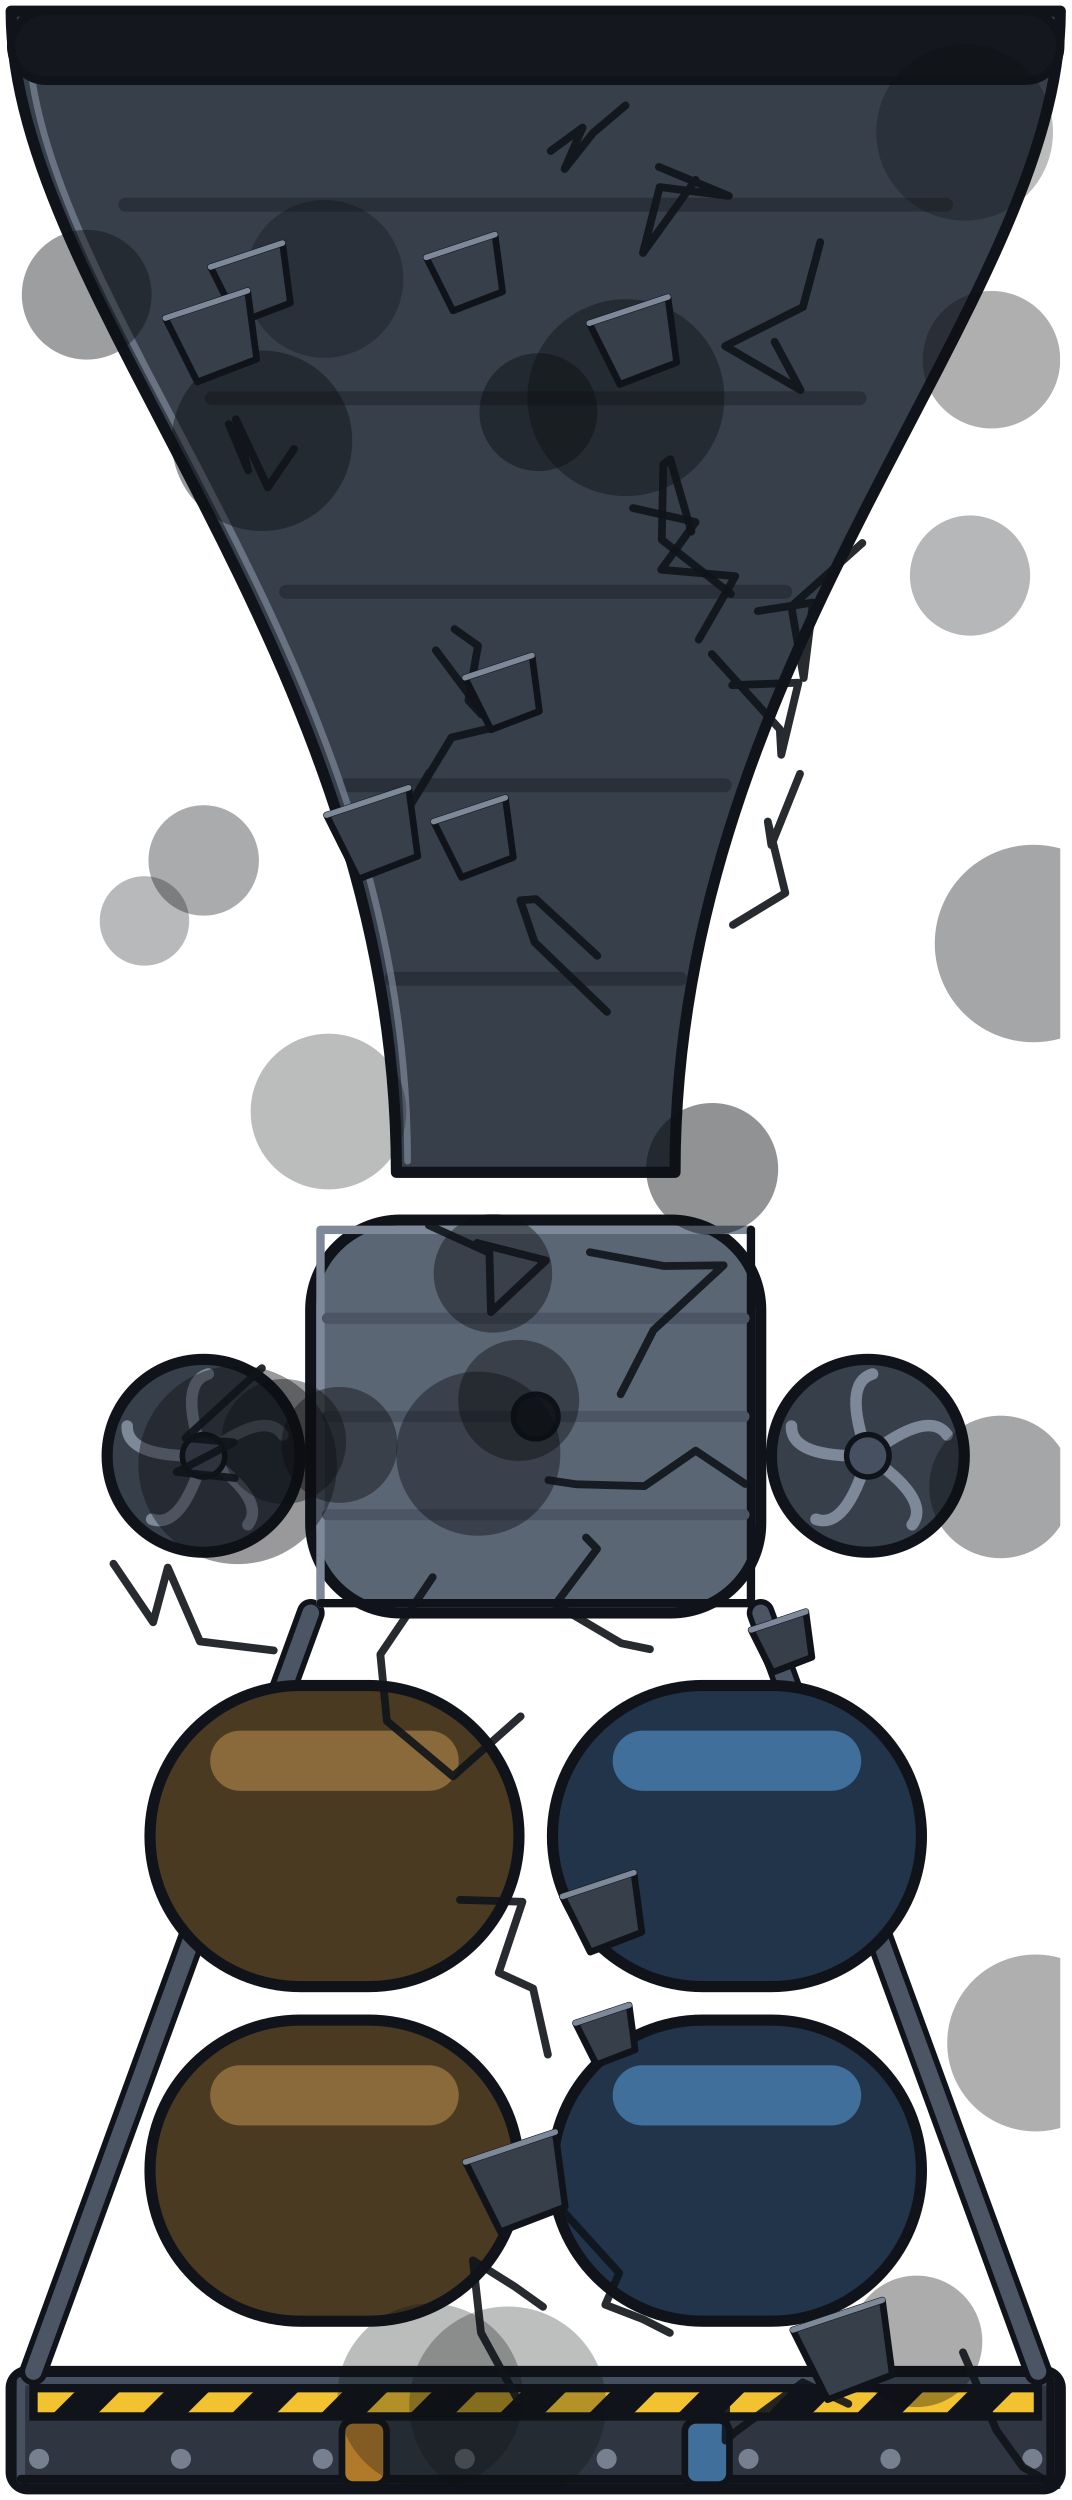
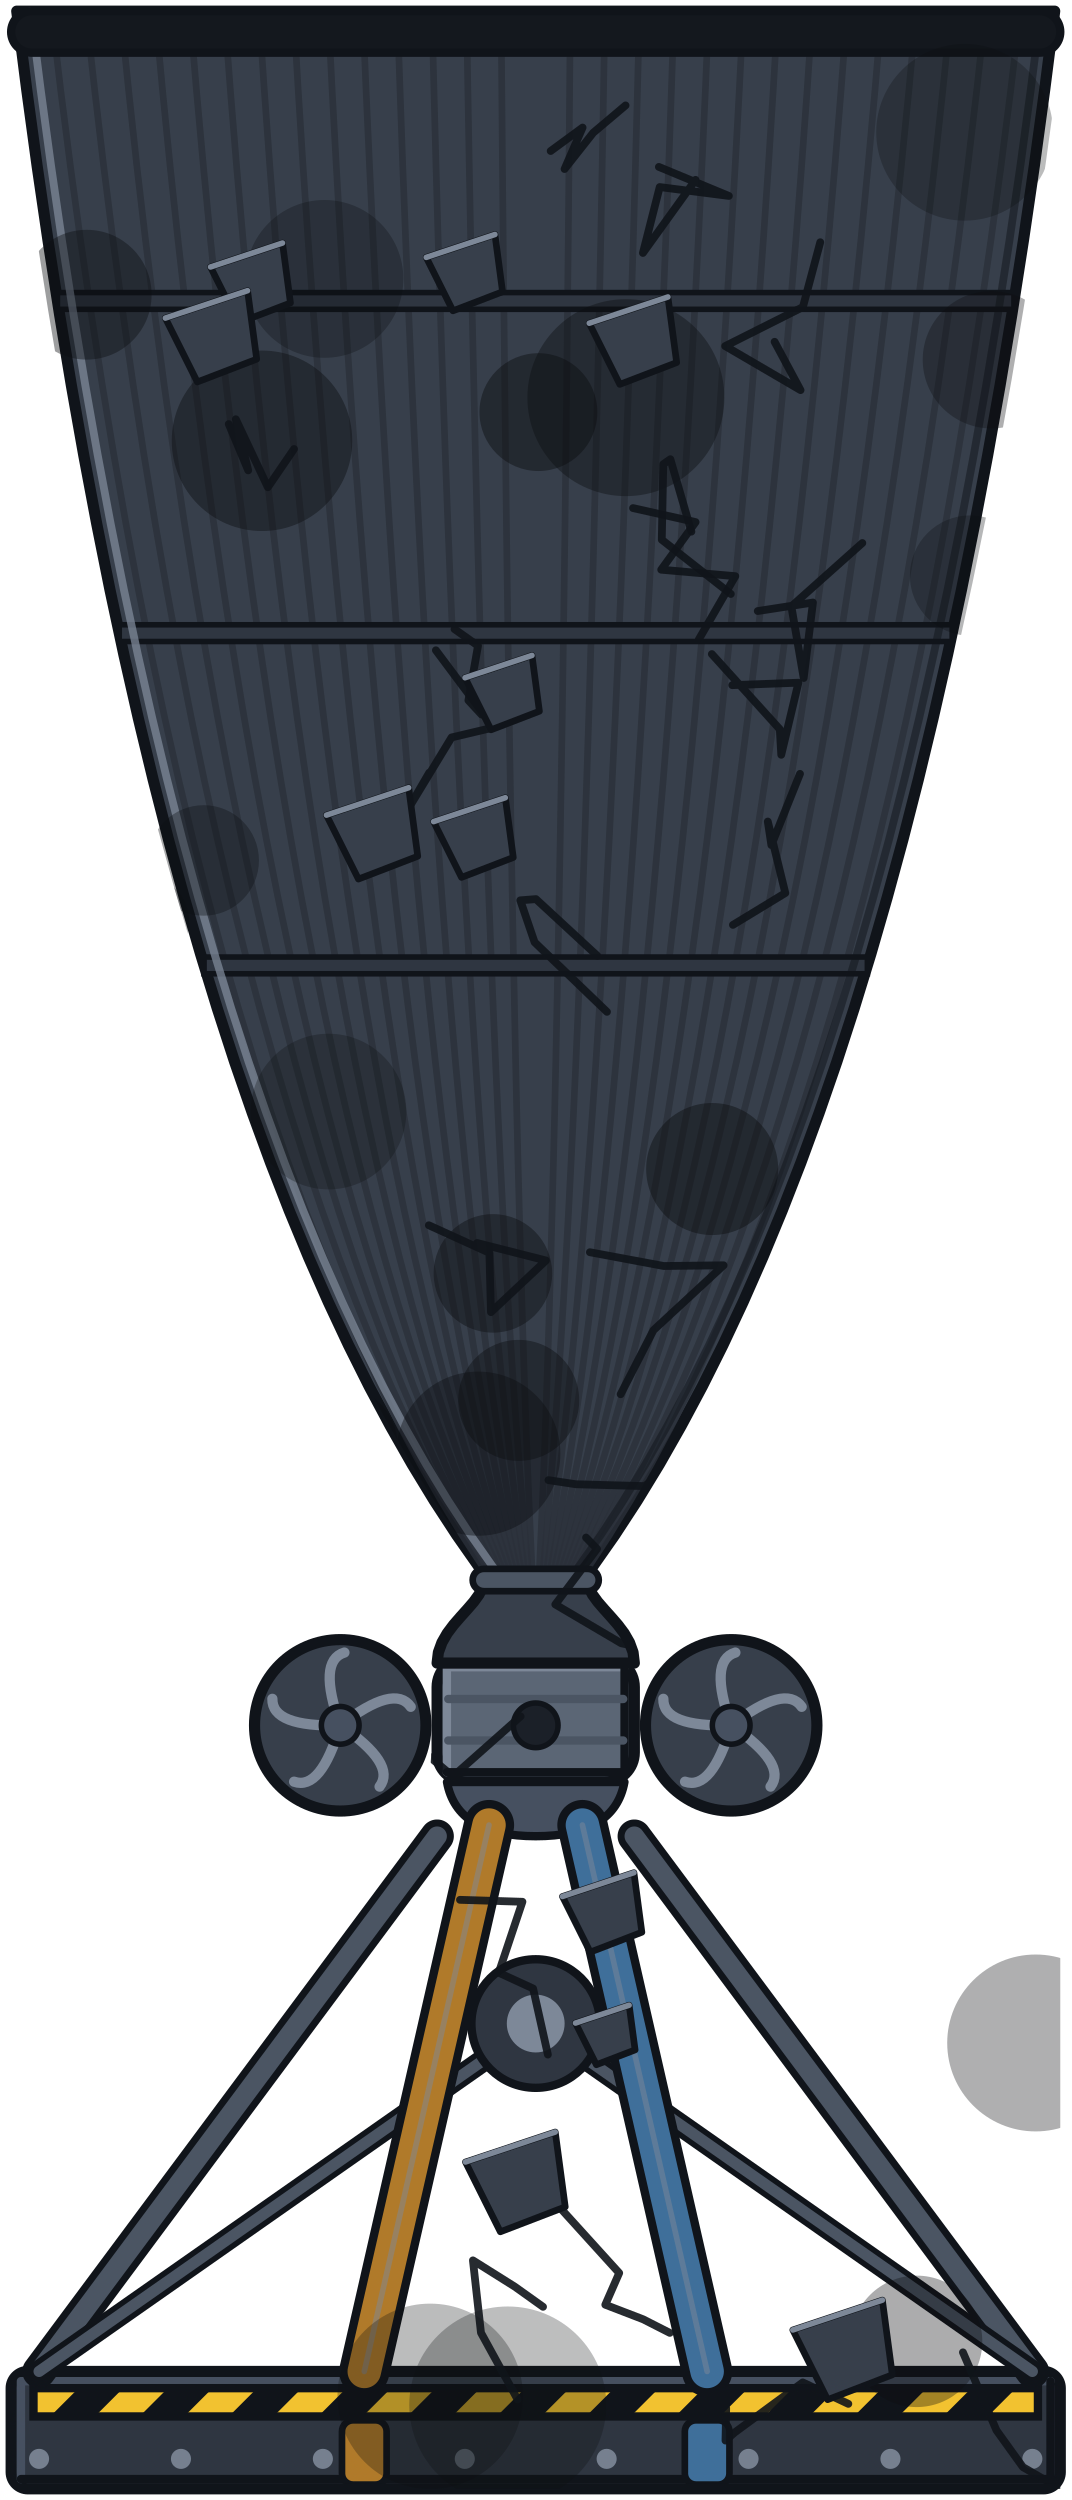
<svg xmlns="http://www.w3.org/2000/svg" width="192" height="448" viewBox="0 0 192 448">
  <defs>
    <radialGradient id="engine_bell_l_throat">
      <stop offset="0" stop-color="#ffffff" stop-opacity="0.95" />
      <stop offset="0.35" stop-color="#9fd8ff" stop-opacity="0.9" />
      <stop offset="1" stop-color="#9fd8ff" stop-opacity="0" />
    </radialGradient>
  </defs>
  <g id="base">
    <rect x="2" y="424.96" width="188" height="21.04" rx="3" fill="#2f3641" stroke="#10141a" stroke-width="2" />
    <path d="M3.75,444.25 L3.75,426.71 L188.25,426.71" fill="none" stroke="#465060" stroke-width="1.5" stroke-linejoin="round" stroke-linecap="round" />
    <path d="M188.25,426.71 L188.25,444.25 L3.75,444.25" fill="none" stroke="#10141a" stroke-width="1.5" stroke-linejoin="round" stroke-linecap="round" />
    <clipPath id="hz_bell_l_6_427">
      <rect x="6" y="427.96" width="180" height="5.07" />
    </clipPath>
    <rect x="6" y="427.96" width="180" height="5.07" fill="#f2c230" />
    <g clip-path="url(#hz_bell_l_6_427)">
      <polygon points="-7,433.03 1,433.03 6.07,427.96 -1.93,427.96" fill="#10141a" />
      <polygon points="9,433.03 17,433.03 22.07,427.96 14.07,427.96" fill="#10141a" />
      <polygon points="25,433.03 33,433.03 38.07,427.96 30.07,427.96" fill="#10141a" />
      <polygon points="41,433.03 49,433.03 54.07,427.96 46.07,427.96" fill="#10141a" />
      <polygon points="57,433.03 65,433.03 70.07,427.96 62.07,427.96" fill="#10141a" />
      <polygon points="73,433.03 81,433.03 86.07,427.96 78.07,427.96" fill="#10141a" />
      <polygon points="89,433.03 97,433.03 102.07,427.96 94.07,427.96" fill="#10141a" />
      <polygon points="105,433.03 113,433.03 118.07,427.96 110.07,427.96" fill="#10141a" />
      <polygon points="121,433.03 129,433.03 134.07,427.96 126.07,427.96" fill="#10141a" />
      <polygon points="137,433.03 145,433.03 150.07,427.96 142.07,427.96" fill="#10141a" />
      <polygon points="153,433.03 161,433.03 166.07,427.96 158.07,427.96" fill="#10141a" />
      <polygon points="169,433.03 177,433.03 182.07,427.96 174.07,427.96" fill="#10141a" />
      <polygon points="185,433.03 193,433.03 198.07,427.96 190.07,427.96" fill="#10141a" />
    </g>
    <rect x="6" y="427.96" width="180" height="5.07" fill="none" stroke="#10141a" stroke-width="1.5" />
    <circle cx="7" cy="440.63" r="1.8" fill="#7d8898" opacity="0.9" />
    <circle cx="32.43" cy="440.63" r="1.8" fill="#7d8898" opacity="0.9" />
    <circle cx="57.86" cy="440.63" r="1.8" fill="#7d8898" opacity="0.9" />
    <circle cx="83.29" cy="440.63" r="1.8" fill="#7d8898" opacity="0.9" />
    <circle cx="108.71" cy="440.63" r="1.8" fill="#7d8898" opacity="0.9" />
    <circle cx="134.14" cy="440.63" r="1.8" fill="#7d8898" opacity="0.9" />
    <circle cx="159.57" cy="440.63" r="1.8" fill="#7d8898" opacity="0.9" />
    <circle cx="185" cy="440.63" r="1.8" fill="#7d8898" opacity="0.9" />
    <rect x="61.28" y="433.72" width="8" height="11.52" rx="2" fill="#b07a2a" stroke="#10141a" stroke-width="1.2" />
    <rect x="122.72" y="433.72" width="8" height="11.52" rx="2" fill="#3f6f9a" stroke="#10141a" stroke-width="1.2" />
-     <line x1="6" y1="424.96" x2="55.68" y2="289.04" stroke="#10141a" stroke-width="5" stroke-linecap="round" />
-     <line x1="6" y1="424.96" x2="55.68" y2="289.04" stroke="#4b5563" stroke-width="3" stroke-linecap="round" />
-     <line x1="186" y1="424.96" x2="136.32" y2="289.04" stroke="#10141a" stroke-width="5" stroke-linecap="round" />
-     <line x1="186" y1="424.96" x2="136.32" y2="289.04" stroke="#4b5563" stroke-width="3" stroke-linecap="round" />
-     <rect x="26.88" y="302.04" width="66.12" height="53.96" rx="26.98" fill="#4a3a22" stroke="#10141a" stroke-width="2" />
-     <rect x="37.67" y="310.13" width="44.54" height="10.79" rx="5.4" fill="#8a6a3a" />
-     <rect x="99" y="302.04" width="66.12" height="53.96" rx="26.98" fill="#22344a" stroke="#10141a" stroke-width="2" />
-     <rect x="109.79" y="310.13" width="44.54" height="10.79" rx="5.4" fill="#3f6f9a" />
-     <rect x="26.88" y="362" width="66.12" height="53.96" rx="26.98" fill="#4a3a22" stroke="#10141a" stroke-width="2" />
-     <rect x="37.67" y="370.09" width="44.54" height="10.79" rx="5.4" fill="#8a6a3a" />
-     <rect x="99" y="362" width="66.12" height="53.96" rx="26.98" fill="#22344a" stroke="#10141a" stroke-width="2" />
-     <rect x="109.79" y="370.09" width="44.54" height="10.79" rx="5.4" fill="#3f6f9a" />
-     <rect x="55.68" y="218.64" width="80.64" height="70.4" rx="16.13" fill="#5b6675" stroke="#10141a" stroke-width="2" />
-     <path d="M57.43,287.29 L57.43,220.39 L134.57,220.39" fill="none" stroke="#7d8898" stroke-width="1.5" stroke-linejoin="round" stroke-linecap="round" />
-     <path d="M134.57,220.39 L134.57,287.29 L57.43,287.29" fill="none" stroke="#10141a" stroke-width="1.5" stroke-linejoin="round" stroke-linecap="round" />
-     <line x1="58.68" y1="236.24" x2="133.32" y2="236.24" stroke="#4b5563" stroke-width="2" stroke-linecap="round" />
-     <line x1="58.68" y1="253.84" x2="133.32" y2="253.84" stroke="#4b5563" stroke-width="2" stroke-linecap="round" />
-     <line x1="58.68" y1="271.44" x2="133.32" y2="271.44" stroke="#4b5563" stroke-width="2" stroke-linecap="round" />
-     <circle cx="36.48" cy="260.88" r="17.28" fill="#373f4b" stroke="#10141a" stroke-width="2" />
-     <path d="M36.48,260.88 Q47.89,268.69 44.42,273.24" fill="none" stroke="#7d8898" stroke-width="2.07" stroke-linejoin="round" stroke-linecap="round" />
-     <path d="M36.48,260.88 Q32.58,274.14 27.18,272.25" fill="none" stroke="#7d8898" stroke-width="2.07" stroke-linejoin="round" stroke-linecap="round" />
-     <path d="M36.48,260.88 Q22.66,261.27 22.79,255.55" fill="none" stroke="#7d8898" stroke-width="2.07" stroke-linejoin="round" stroke-linecap="round" />
-     <path d="M36.48,260.88 Q31.84,247.86 37.32,246.22" fill="none" stroke="#7d8898" stroke-width="2.07" stroke-linejoin="round" stroke-linecap="round" />
-     <path d="M36.48,260.88 Q47.43,252.44 50.69,257.15" fill="none" stroke="#7d8898" stroke-width="2.07" stroke-linejoin="round" stroke-linecap="round" />
-     <circle cx="36.48" cy="260.88" r="3.8" fill="#465060" stroke="#10141a" stroke-width="1" />
-     <circle cx="155.52" cy="260.88" r="17.28" fill="#373f4b" stroke="#10141a" stroke-width="2" />
-     <path d="M155.52,260.88 Q166.93,268.69 163.46,273.24" fill="none" stroke="#7d8898" stroke-width="2.07" stroke-linejoin="round" stroke-linecap="round" />
-     <path d="M155.52,260.88 Q151.62,274.14 146.22,272.25" fill="none" stroke="#7d8898" stroke-width="2.07" stroke-linejoin="round" stroke-linecap="round" />
-     <path d="M155.52,260.88 Q141.7,261.27 141.83,255.55" fill="none" stroke="#7d8898" stroke-width="2.07" stroke-linejoin="round" stroke-linecap="round" />
-     <path d="M155.52,260.88 Q150.88,247.86 156.36,246.22" fill="none" stroke="#7d8898" stroke-width="2.07" stroke-linejoin="round" stroke-linecap="round" />
-     <path d="M155.52,260.88 Q166.47,252.44 169.73,257.15" fill="none" stroke="#7d8898" stroke-width="2.07" stroke-linejoin="round" stroke-linecap="round" />
-     <circle cx="155.52" cy="260.88" r="3.8" fill="#465060" stroke="#10141a" stroke-width="1" />
-     <path d="M71.04,210.08 C71.04,116.44 2,54.02 2,2 L190,2 C190,54.02 120.96,116.44 120.96,210.08 Z" fill="#373f4b" stroke="#10141a" stroke-width="2" stroke-linejoin="round" stroke-linecap="round" />
-     <line x1="70.11" y1="175.4" x2="121.89" y2="175.4" stroke="#2a3039" stroke-width="2.5" stroke-linecap="round" />
-     <line x1="62.14" y1="140.72" x2="129.86" y2="140.72" stroke="#2a3039" stroke-width="2.5" stroke-linecap="round" />
-     <line x1="51.27" y1="106.04" x2="140.73" y2="106.04" stroke="#2a3039" stroke-width="2.5" stroke-linecap="round" />
-     <line x1="37.95" y1="71.36" x2="154.05" y2="71.36" stroke="#2a3039" stroke-width="2.5" stroke-linecap="round" />
-     <line x1="22.47" y1="36.68" x2="169.53" y2="36.68" stroke="#2a3039" stroke-width="2.5" stroke-linecap="round" />
-     <path d="M73.04,208.08 C73.04,116.44 5,54.02 5,5" fill="none" stroke="#7d8898" stroke-width="1.2" stroke-linejoin="round" stroke-linecap="round" opacity="0.7" />
-     <rect x="2" y="2" width="188" height="12.48" rx="6.24" fill="#14181e" stroke="#10141a" stroke-width="1.5" />
-     <circle cx="96" cy="253.84" r="4" fill="#1b2028" stroke="#10141a" stroke-width="1" />
+     <rect x="78.33" y="297.02" width="35.34" height="22.32" rx="5.3" fill="#5b6675" stroke="#10141a" stroke-width="2" />
+     <path d="M80.08,317.59 L80.08,298.77 L111.92,298.77" fill="none" stroke="#7d8898" stroke-width="1.5" stroke-linejoin="round" stroke-linecap="round" />
+     <path d="M111.92,298.77 L111.92,317.59 L80.08,317.59" fill="none" stroke="#10141a" stroke-width="1.5" stroke-linejoin="round" stroke-linecap="round" />
+     <line x1="80.33" y1="304.46" x2="111.67" y2="304.46" stroke="#4b5563" stroke-width="1.5" stroke-linecap="round" />
+     <line x1="80.33" y1="311.9" x2="111.67" y2="311.9" stroke="#4b5563" stroke-width="1.5" stroke-linecap="round" />
+     <path d="M80.1,319.34 Q81.86,329.05 96,329.05 Q110.14,329.05 111.9,319.34 Z" fill="#465060" stroke="#10141a" stroke-width="1.5" stroke-linejoin="round" stroke-linecap="round" />
+     <path d="M113.67,298.02 L113.44,296.09 L112.8,294.33 L111.86,292.69 L110.72,291.17 L109.48,289.74 L108.25,288.37 L107.11,287.05 L106.17,285.75 L105.53,284.46 L105.3,283.14 L105.32,282.76 L105.38,282.4 L105.47,282.04 L105.61,281.69 L105.78,281.36 L105.98,281.05 L110.13,275.13 L114.19,268.91 L118.16,262.39 L122.04,255.57 L125.84,248.46 L129.55,241.04 L133.17,233.32 L136.7,225.31 L140.15,216.99 L143.51,208.37 L146.78,199.45 L149.97,190.24 L153.06,180.72 L156.07,170.91 L158.99,160.79 L161.83,150.37 L164.57,139.66 L167.23,128.64 L169.8,117.33 L172.29,105.71 L174.68,93.8 L176.99,81.58 L179.21,69.07 L181.34,56.26 L183.39,43.14 L185.35,29.73 L187.22,16.01 L189,2 L3,2 L4.78,16.01 L6.65,29.73 L8.61,43.14 L10.66,56.26 L12.79,69.07 L15.01,81.58 L17.32,93.8 L19.71,105.71 L22.2,117.33 L24.77,128.64 L27.43,139.66 L30.17,150.37 L33.01,160.79 L35.93,170.91 L38.94,180.72 L42.03,190.24 L45.22,199.45 L48.49,208.37 L51.85,216.99 L55.3,225.31 L58.83,233.32 L62.45,241.04 L66.16,248.46 L69.96,255.57 L73.84,262.39 L77.81,268.91 L81.87,275.13 L86.02,281.05 L86.22,281.36 L86.39,281.69 L86.53,282.04 L86.62,282.4 L86.68,282.76 L86.7,283.14 L86.47,284.46 L85.83,285.75 L84.89,287.05 L83.75,288.37 L82.52,289.74 L81.28,291.17 L80.14,292.69 L79.2,294.33 L78.56,296.09 L78.33,298.02 Z" fill="#373f4b" stroke="#10141a" stroke-width="2" stroke-linejoin="round" stroke-linecap="round" />
+     <path d="M95.38,283.14 L95.38,282.76 L95.37,282.4 L95.37,282.04 L95.36,281.69 L95.35,281.36 L95.33,281.05 L95.06,275.13 L94.79,268.91 L94.52,262.39 L94.26,255.57 L94.01,248.46 L93.76,241.04 L93.52,233.32 L93.29,225.31 L93.06,216.99 L92.83,208.37 L92.61,199.45 L92.4,190.24 L92.2,180.72 L92,170.91 L91.8,160.79 L91.61,150.37 L91.43,139.66 L91.25,128.64 L91.08,117.33 L90.91,105.71 L90.75,93.8 L90.6,81.58 L90.45,69.07 L90.31,56.26 L90.17,43.14 L90.04,29.73 L89.92,16.01 L89.8,2" fill="none" stroke="#2a3039" stroke-width="1.2" stroke-linejoin="round" stroke-linecap="round" opacity="0.8" />
+     <path d="M96.62,283.14 L96.62,282.76 L96.63,282.4 L96.63,282.04 L96.64,281.69 L96.65,281.36 L96.67,281.05 L96.94,275.13 L97.21,268.91 L97.48,262.39 L97.74,255.57 L97.99,248.46 L98.24,241.04 L98.48,233.32 L98.71,225.31 L98.94,216.99 L99.17,208.37 L99.39,199.45 L99.6,190.24 L99.8,180.72 L100,170.91 L100.2,160.79 L100.39,150.37 L100.57,139.66 L100.75,128.64 L100.92,117.33 L101.09,105.71 L101.25,93.8 L101.4,81.58 L101.55,69.07 L101.69,56.26 L101.83,43.14 L101.96,29.73 L102.08,16.01 L102.2,2" fill="none" stroke="#2a3039" stroke-width="1.2" stroke-linejoin="round" stroke-linecap="round" opacity="0.8" />
+     <path d="M94.76,283.14 L94.76,282.76 L94.75,282.4 L94.74,282.04 L94.72,281.69 L94.7,281.36 L94.67,281.05 L94.12,275.13 L93.58,268.91 L93.05,262.39 L92.53,255.57 L92.02,248.46 L91.53,241.04 L91.04,233.32 L90.57,225.31 L90.11,216.99 L89.67,208.37 L89.23,199.45 L88.8,190.24 L88.39,180.72 L87.99,170.91 L87.6,160.79 L87.22,150.37 L86.86,139.66 L86.5,128.64 L86.16,117.33 L85.83,105.71 L85.51,93.8 L85.2,81.58 L84.91,69.07 L84.62,56.26 L84.35,43.14 L84.09,29.73 L83.84,16.01 L83.6,2" fill="none" stroke="#2a3039" stroke-width="1.2" stroke-linejoin="round" stroke-linecap="round" opacity="0.8" />
+     <path d="M97.24,283.14 L97.24,282.76 L97.25,282.4 L97.26,282.04 L97.28,281.69 L97.3,281.36 L97.33,281.05 L97.88,275.13 L98.42,268.91 L98.95,262.39 L99.47,255.57 L99.98,248.46 L100.47,241.04 L100.96,233.32 L101.43,225.31 L101.89,216.99 L102.33,208.37 L102.77,199.45 L103.2,190.24 L103.61,180.72 L104.01,170.91 L104.4,160.79 L104.78,150.37 L105.14,139.66 L105.5,128.64 L105.84,117.33 L106.17,105.71 L106.49,93.8 L106.8,81.58 L107.09,69.07 L107.38,56.26 L107.65,43.14 L107.91,29.73 L108.16,16.01 L108.4,2" fill="none" stroke="#2a3039" stroke-width="1.2" stroke-linejoin="round" stroke-linecap="round" opacity="0.8" />
+     <path d="M94.14,283.14 L94.14,282.76 L94.12,282.4 L94.11,282.04 L94.08,281.69 L94.04,281.36 L94,281.05 L93.17,275.13 L92.36,268.91 L91.57,262.39 L90.79,255.57 L90.03,248.46 L89.29,241.04 L88.57,233.32 L87.86,225.31 L87.17,216.99 L86.5,208.37 L85.84,199.45 L85.21,190.24 L84.59,180.72 L83.99,170.91 L83.4,160.79 L82.83,150.37 L82.29,139.66 L81.75,128.64 L81.24,117.33 L80.74,105.71 L80.26,93.8 L79.8,81.58 L79.36,69.07 L78.93,56.26 L78.52,43.14 L78.13,29.73 L77.76,16.01 L77.4,2" fill="none" stroke="#2a3039" stroke-width="1.2" stroke-linejoin="round" stroke-linecap="round" opacity="0.8" />
+     <path d="M97.86,283.14 L97.86,282.76 L97.88,282.4 L97.89,282.04 L97.92,281.69 L97.96,281.36 L98,281.05 L98.83,275.13 L99.64,268.91 L100.43,262.39 L101.21,255.57 L101.97,248.46 L102.71,241.04 L103.43,233.32 L104.14,225.31 L104.83,216.99 L105.5,208.37 L106.16,199.45 L106.79,190.24 L107.41,180.72 L108.01,170.91 L108.6,160.79 L109.17,150.37 L109.71,139.66 L110.25,128.64 L110.76,117.33 L111.26,105.71 L111.74,93.8 L112.2,81.58 L112.64,69.07 L113.07,56.26 L113.48,43.14 L113.87,29.73 L114.24,16.01 L114.6,2" fill="none" stroke="#2a3039" stroke-width="1.2" stroke-linejoin="round" stroke-linecap="round" opacity="0.8" />
+     <path d="M93.52,283.14 L93.51,282.76 L93.5,282.4 L93.47,282.04 L93.44,281.69 L93.39,281.36 L93.34,281.05 L92.23,275.13 L91.15,268.91 L90.09,262.39 L89.06,255.57 L88.04,248.46 L87.05,241.04 L86.09,233.32 L85.15,225.31 L84.23,216.99 L83.33,208.37 L82.46,199.45 L81.61,190.24 L80.78,180.72 L79.98,170.91 L79.2,160.79 L78.45,150.37 L77.71,139.66 L77.01,128.64 L76.32,117.33 L75.66,105.71 L75.02,93.8 L74.4,81.58 L73.81,69.07 L73.24,56.26 L72.7,43.14 L72.17,29.73 L71.68,16.01 L71.2,2" fill="none" stroke="#2a3039" stroke-width="1.2" stroke-linejoin="round" stroke-linecap="round" opacity="0.8" />
+     <path d="M98.48,283.14 L98.49,282.76 L98.5,282.4 L98.53,282.04 L98.56,281.69 L98.61,281.36 L98.66,281.05 L99.77,275.13 L100.85,268.91 L101.91,262.39 L102.94,255.57 L103.96,248.46 L104.95,241.04 L105.91,233.32 L106.85,225.31 L107.77,216.99 L108.67,208.37 L109.54,199.45 L110.39,190.24 L111.22,180.72 L112.02,170.91 L112.8,160.79 L113.55,150.37 L114.29,139.66 L114.99,128.64 L115.68,117.33 L116.34,105.71 L116.98,93.8 L117.6,81.58 L118.19,69.07 L118.76,56.26 L119.3,43.14 L119.83,29.73 L120.32,16.01 L120.8,2" fill="none" stroke="#2a3039" stroke-width="1.2" stroke-linejoin="round" stroke-linecap="round" opacity="0.8" />
+     <path d="M92.9,283.14 L92.89,282.76 L92.87,282.4 L92.84,282.04 L92.8,281.69 L92.74,281.36 L92.67,281.05 L91.29,275.13 L89.94,268.91 L88.61,262.39 L87.32,255.57 L86.05,248.46 L84.82,241.04 L83.61,233.32 L82.43,225.31 L81.28,216.99 L80.16,208.37 L79.07,199.45 L78.01,190.24 L76.98,180.72 L75.98,170.91 L75,160.79 L74.06,150.37 L73.14,139.66 L72.26,128.64 L71.4,117.33 L70.57,105.71 L69.77,93.8 L69,81.58 L68.26,69.07 L67.55,56.26 L66.87,43.14 L66.22,29.73 L65.59,16.01 L65,2" fill="none" stroke="#2a3039" stroke-width="1.2" stroke-linejoin="round" stroke-linecap="round" opacity="0.8" />
+     <path d="M99.1,283.14 L99.11,282.76 L99.13,282.4 L99.16,282.04 L99.2,281.69 L99.26,281.36 L99.33,281.05 L100.71,275.13 L102.06,268.91 L103.39,262.39 L104.68,255.57 L105.95,248.46 L107.18,241.04 L108.39,233.32 L109.57,225.31 L110.72,216.99 L111.84,208.37 L112.93,199.45 L113.99,190.24 L115.02,180.72 L116.02,170.91 L117,160.79 L117.94,150.37 L118.86,139.66 L119.74,128.64 L120.6,117.33 L121.43,105.71 L122.23,93.8 L123,81.58 L123.74,69.07 L124.45,56.26 L125.13,43.14 L125.78,29.73 L126.41,16.01 L127,2" fill="none" stroke="#2a3039" stroke-width="1.2" stroke-linejoin="round" stroke-linecap="round" opacity="0.8" />
+     <path d="M92.28,283.14 L92.27,282.76 L92.25,282.4 L92.21,282.04 L92.16,281.69 L92.09,281.36 L92.01,281.05 L90.35,275.13 L88.73,268.91 L87.14,262.39 L85.58,255.57 L84.06,248.46 L82.58,241.04 L81.13,233.32 L79.72,225.31 L78.34,216.99 L77,208.37 L75.69,199.45 L74.41,190.24 L73.18,180.72 L71.97,170.91 L70.8,160.79 L69.67,150.37 L68.57,139.66 L67.51,128.64 L66.48,117.33 L65.49,105.71 L64.53,93.8 L63.6,81.58 L62.72,69.07 L61.86,56.26 L61.04,43.14 L60.26,29.73 L59.51,16.01 L58.8,2" fill="none" stroke="#2a3039" stroke-width="1.2" stroke-linejoin="round" stroke-linecap="round" opacity="0.8" />
+     <path d="M99.72,283.14 L99.73,282.76 L99.75,282.4 L99.79,282.04 L99.84,281.69 L99.91,281.36 L99.99,281.05 L101.65,275.13 L103.27,268.91 L104.86,262.39 L106.42,255.57 L107.94,248.46 L109.42,241.04 L110.87,233.32 L112.28,225.31 L113.66,216.99 L115,208.37 L116.31,199.45 L117.59,190.24 L118.82,180.72 L120.03,170.91 L121.2,160.79 L122.33,150.37 L123.43,139.66 L124.49,128.64 L125.52,117.33 L126.51,105.71 L127.47,93.8 L128.4,81.58 L129.28,69.07 L130.14,56.26 L130.96,43.14 L131.74,29.73 L132.49,16.01 L133.2,2" fill="none" stroke="#2a3039" stroke-width="1.2" stroke-linejoin="round" stroke-linecap="round" opacity="0.8" />
+     <path d="M91.66,283.14 L91.65,282.76 L91.62,282.4 L91.58,282.04 L91.52,281.69 L91.44,281.36 L91.34,281.05 L89.41,275.13 L87.51,268.91 L85.66,262.39 L83.85,255.57 L82.08,248.46 L80.34,241.04 L78.65,233.32 L77,225.31 L75.4,216.99 L73.83,208.37 L72.3,199.45 L70.82,190.24 L69.37,180.72 L67.97,170.91 L66.6,160.79 L65.28,150.37 L64,139.66 L62.76,128.64 L61.56,117.33 L60.4,105.71 L59.28,93.8 L58.2,81.58 L57.17,69.07 L56.17,56.26 L55.22,43.14 L54.3,29.73 L53.43,16.01 L52.6,2" fill="none" stroke="#2a3039" stroke-width="1.2" stroke-linejoin="round" stroke-linecap="round" opacity="0.8" />
+     <path d="M100.34,283.14 L100.35,282.76 L100.38,282.4 L100.42,282.04 L100.48,281.69 L100.56,281.36 L100.66,281.05 L102.59,275.13 L104.49,268.91 L106.34,262.39 L108.15,255.57 L109.92,248.46 L111.66,241.04 L113.35,233.32 L115,225.31 L116.6,216.99 L118.17,208.37 L119.7,199.45 L121.18,190.24 L122.63,180.72 L124.03,170.91 L125.4,160.79 L126.72,150.37 L128,139.66 L129.24,128.64 L130.44,117.33 L131.6,105.71 L132.72,93.8 L133.8,81.58 L134.83,69.07 L135.83,56.26 L136.78,43.14 L137.7,29.73 L138.57,16.01 L139.4,2" fill="none" stroke="#2a3039" stroke-width="1.2" stroke-linejoin="round" stroke-linecap="round" opacity="0.8" />
+     <path d="M91.04,283.14 L91.03,282.76 L91,282.4 L90.95,282.04 L90.88,281.69 L90.79,281.36 L90.68,281.05 L88.47,275.13 L86.3,268.91 L84.18,262.39 L82.11,255.57 L80.09,248.46 L78.11,241.04 L76.18,233.32 L74.29,225.31 L72.45,216.99 L70.66,208.37 L68.92,199.45 L67.22,190.24 L65.57,180.72 L63.96,170.91 L62.4,160.79 L60.89,150.37 L59.43,139.66 L58.01,128.64 L56.64,117.33 L55.31,105.71 L54.04,93.8 L52.81,81.58 L51.62,69.07 L50.48,56.26 L49.39,43.14 L48.35,29.73 L47.35,16.01 L46.4,2" fill="none" stroke="#2a3039" stroke-width="1.2" stroke-linejoin="round" stroke-linecap="round" opacity="0.8" />
+     <path d="M100.96,283.14 L100.97,282.76 L101,282.4 L101.05,282.04 L101.12,281.69 L101.21,281.36 L101.32,281.05 L103.53,275.13 L105.7,268.91 L107.82,262.39 L109.89,255.57 L111.91,248.46 L113.89,241.04 L115.82,233.32 L117.71,225.31 L119.55,216.99 L121.34,208.37 L123.08,199.45 L124.78,190.24 L126.43,180.72 L128.04,170.91 L129.6,160.79 L131.11,150.37 L132.57,139.66 L133.99,128.64 L135.36,117.33 L136.69,105.71 L137.96,93.8 L139.19,81.58 L140.38,69.07 L141.52,56.26 L142.61,43.14 L143.65,29.73 L144.65,16.01 L145.6,2" fill="none" stroke="#2a3039" stroke-width="1.2" stroke-linejoin="round" stroke-linecap="round" opacity="0.8" />
+     <path d="M90.42,283.14 L90.41,282.76 L90.37,282.4 L90.32,282.04 L90.24,281.69 L90.13,281.36 L90.01,281.05 L87.52,275.13 L85.09,268.91 L82.71,262.39 L80.37,255.57 L78.1,248.46 L75.87,241.04 L73.7,233.32 L71.58,225.31 L69.51,216.99 L67.49,208.37 L65.53,199.45 L63.62,190.24 L61.76,180.72 L59.96,170.91 L58.2,160.79 L56.5,150.37 L54.86,139.66 L53.26,128.64 L51.72,117.33 L50.23,105.71 L48.79,93.8 L47.41,81.58 L46.07,69.07 L44.79,56.26 L43.57,43.14 L42.39,29.73 L41.27,16.01 L40.2,2" fill="none" stroke="#2a3039" stroke-width="1.2" stroke-linejoin="round" stroke-linecap="round" opacity="0.8" />
+     <path d="M101.58,283.14 L101.59,282.76 L101.63,282.4 L101.68,282.04 L101.76,281.69 L101.87,281.36 L101.99,281.05 L104.48,275.13 L106.91,268.91 L109.29,262.39 L111.63,255.57 L113.9,248.46 L116.13,241.04 L118.3,233.32 L120.42,225.31 L122.49,216.99 L124.51,208.37 L126.47,199.45 L128.38,190.24 L130.24,180.72 L132.04,170.91 L133.8,160.79 L135.5,150.37 L137.14,139.66 L138.74,128.64 L140.28,117.33 L141.77,105.71 L143.21,93.8 L144.59,81.58 L145.93,69.07 L147.21,56.26 L148.43,43.14 L149.61,29.73 L150.73,16.01 L151.8,2" fill="none" stroke="#2a3039" stroke-width="1.2" stroke-linejoin="round" stroke-linecap="round" opacity="0.8" />
+     <path d="M89.8,283.14 L89.79,282.76 L89.75,282.4 L89.68,282.04 L89.6,281.69 L89.48,281.36 L89.35,281.05 L86.58,275.13 L83.88,268.91 L81.23,262.39 L78.64,255.57 L76.11,248.46 L73.63,241.04 L71.22,233.32 L68.86,225.31 L66.57,216.99 L64.33,208.37 L62.15,199.45 L60.02,190.24 L57.96,180.72 L55.95,170.91 L54,160.79 L52.12,150.37 L50.29,139.66 L48.51,128.64 L46.8,117.33 L45.14,105.71 L43.55,93.8 L42.01,81.58 L40.53,69.07 L39.1,56.26 L37.74,43.14 L36.44,29.73 L35.19,16.01 L34,2" fill="none" stroke="#2a3039" stroke-width="1.2" stroke-linejoin="round" stroke-linecap="round" opacity="0.8" />
+     <path d="M102.2,283.14 L102.21,282.76 L102.25,282.4 L102.32,282.04 L102.4,281.69 L102.52,281.36 L102.65,281.05 L105.42,275.13 L108.12,268.91 L110.77,262.39 L113.36,255.57 L115.89,248.46 L118.37,241.04 L120.78,233.32 L123.14,225.31 L125.43,216.99 L127.67,208.37 L129.85,199.45 L131.98,190.24 L134.04,180.72 L136.05,170.91 L138,160.79 L139.88,150.37 L141.71,139.66 L143.49,128.64 L145.2,117.33 L146.86,105.71 L148.45,93.8 L149.99,81.58 L151.47,69.07 L152.9,56.26 L154.26,43.14 L155.56,29.73 L156.81,16.01 L158,2" fill="none" stroke="#2a3039" stroke-width="1.2" stroke-linejoin="round" stroke-linecap="round" opacity="0.8" />
+     <path d="M89.18,283.14 L89.17,282.76 L89.12,282.4 L89.05,282.04 L88.95,281.69 L88.83,281.36 L88.68,281.05 L85.64,275.13 L82.66,268.91 L79.75,262.39 L76.9,255.57 L74.12,248.46 L71.4,241.04 L68.74,233.32 L66.15,225.31 L63.62,216.99 L61.16,208.37 L58.76,199.45 L56.42,190.24 L54.15,180.72 L51.95,170.91 L49.81,160.79 L47.73,150.37 L45.71,139.66 L43.76,128.64 L41.88,117.33 L40.06,105.71 L38.3,93.8 L36.61,81.58 L34.98,69.07 L33.41,56.26 L31.91,43.14 L30.48,29.73 L29.11,16.01 L27.8,2" fill="none" stroke="#2a3039" stroke-width="1.2" stroke-linejoin="round" stroke-linecap="round" opacity="0.8" />
+     <path d="M102.82,283.14 L102.83,282.76 L102.88,282.4 L102.95,282.04 L103.05,281.69 L103.17,281.36 L103.32,281.05 L106.36,275.13 L109.34,268.91 L112.25,262.39 L115.1,255.57 L117.88,248.46 L120.6,241.04 L123.26,233.32 L125.85,225.31 L128.38,216.99 L130.84,208.37 L133.24,199.45 L135.58,190.24 L137.85,180.72 L140.05,170.91 L142.19,160.79 L144.27,150.37 L146.29,139.66 L148.24,128.64 L150.12,117.33 L151.94,105.71 L153.7,93.8 L155.39,81.58 L157.02,69.07 L158.59,56.26 L160.09,43.14 L161.52,29.73 L162.89,16.01 L164.2,2" fill="none" stroke="#2a3039" stroke-width="1.2" stroke-linejoin="round" stroke-linecap="round" opacity="0.8" />
+     <path d="M88.56,283.14 L88.54,282.76 L88.5,282.4 L88.42,282.04 L88.31,281.69 L88.18,281.36 L88.02,281.05 L84.7,275.13 L81.45,268.91 L78.27,262.39 L75.17,255.57 L72.13,248.46 L69.16,241.04 L66.26,233.32 L63.44,225.31 L60.68,216.99 L57.99,208.37 L55.37,199.45 L52.83,190.24 L50.35,180.72 L47.94,170.91 L45.61,160.79 L43.34,150.37 L41.14,139.66 L39.02,128.64 L36.96,117.33 L34.97,105.71 L33.06,93.8 L31.21,81.58 L29.43,69.07 L27.73,56.26 L26.09,43.14 L24.52,29.73 L23.03,16.01 L21.6,2" fill="none" stroke="#2a3039" stroke-width="1.2" stroke-linejoin="round" stroke-linecap="round" opacity="0.8" />
+     <path d="M103.44,283.14 L103.46,282.76 L103.5,282.4 L103.58,282.04 L103.69,281.69 L103.82,281.36 L103.98,281.05 L107.3,275.13 L110.55,268.91 L113.73,262.39 L116.83,255.57 L119.87,248.46 L122.84,241.04 L125.74,233.32 L128.56,225.31 L131.32,216.99 L134.01,208.37 L136.63,199.45 L139.17,190.24 L141.65,180.72 L144.06,170.91 L146.39,160.79 L148.66,150.37 L150.86,139.66 L152.98,128.64 L155.04,117.33 L157.03,105.71 L158.94,93.8 L160.79,81.58 L162.57,69.07 L164.27,56.26 L165.91,43.14 L167.48,29.73 L168.97,16.01 L170.4,2" fill="none" stroke="#2a3039" stroke-width="1.2" stroke-linejoin="round" stroke-linecap="round" opacity="0.8" />
+     <path d="M87.94,283.14 L87.92,282.76 L87.87,282.4 L87.79,282.04 L87.67,281.69 L87.53,281.36 L87.35,281.05 L83.76,275.13 L80.24,268.91 L76.8,262.39 L73.43,255.57 L70.14,248.46 L66.92,241.04 L63.79,233.32 L60.72,225.31 L57.74,216.99 L54.82,208.37 L51.99,199.45 L49.23,190.24 L46.55,180.72 L43.94,170.91 L41.41,160.79 L38.95,150.37 L36.57,139.66 L34.27,128.64 L32.04,117.33 L29.89,105.71 L27.81,93.8 L25.81,81.58 L23.88,69.07 L22.04,56.26 L20.26,43.14 L18.57,29.73 L16.95,16.01 L15.4,2" fill="none" stroke="#2a3039" stroke-width="1.2" stroke-linejoin="round" stroke-linecap="round" opacity="0.8" />
+     <path d="M104.06,283.14 L104.08,282.76 L104.13,282.4 L104.21,282.04 L104.33,281.69 L104.47,281.36 L104.65,281.05 L108.24,275.13 L111.76,268.91 L115.2,262.39 L118.57,255.57 L121.86,248.46 L125.08,241.04 L128.21,233.32 L131.28,225.31 L134.26,216.99 L137.18,208.37 L140.01,199.45 L142.77,190.24 L145.45,180.72 L148.06,170.91 L150.59,160.79 L153.05,150.37 L155.43,139.66 L157.73,128.64 L159.96,117.33 L162.11,105.71 L164.19,93.8 L166.19,81.58 L168.12,69.07 L169.96,56.26 L171.74,43.14 L173.43,29.73 L175.05,16.01 L176.6,2" fill="none" stroke="#2a3039" stroke-width="1.2" stroke-linejoin="round" stroke-linecap="round" opacity="0.8" />
+     <path d="M87.32,283.14 L87.3,282.76 L87.25,282.4 L87.16,282.04 L87.03,281.69 L86.88,281.36 L86.69,281.05 L82.82,275.13 L79.03,268.91 L75.32,262.39 L71.69,255.57 L68.15,248.46 L64.69,241.04 L61.31,233.32 L58.01,225.31 L54.79,216.99 L51.66,208.37 L48.6,199.45 L45.63,190.24 L42.74,180.72 L39.93,170.91 L37.21,160.79 L34.56,150.37 L32,139.66 L29.52,128.64 L27.12,117.33 L24.8,105.71 L22.56,93.8 L20.41,81.58 L18.34,69.07 L16.35,56.26 L14.44,43.14 L12.61,29.73 L10.86,16.01 L9.2,2" fill="none" stroke="#2a3039" stroke-width="1.2" stroke-linejoin="round" stroke-linecap="round" opacity="0.8" />
+     <path d="M104.68,283.14 L104.7,282.76 L104.75,282.4 L104.84,282.04 L104.97,281.69 L105.12,281.36 L105.31,281.05 L109.18,275.13 L112.97,268.91 L116.68,262.39 L120.31,255.57 L123.85,248.46 L127.31,241.04 L130.69,233.32 L133.99,225.31 L137.21,216.99 L140.34,208.37 L143.4,199.45 L146.37,190.24 L149.26,180.72 L152.07,170.91 L154.79,160.79 L157.44,150.37 L160,139.66 L162.48,128.64 L164.88,117.33 L167.2,105.71 L169.44,93.8 L171.59,81.58 L173.66,69.07 L175.65,56.26 L177.56,43.14 L179.39,29.73 L181.14,16.01 L182.8,2" fill="none" stroke="#2a3039" stroke-width="1.2" stroke-linejoin="round" stroke-linecap="round" opacity="0.8" />
+     <rect x="36.57" y="171.5" width="118.86" height="3" fill="#2f3641" stroke="#10141a" stroke-width="1" />
+     <rect x="21.37" y="111.96" width="149.26" height="3" fill="#2f3641" stroke="#10141a" stroke-width="1" />
+     <rect x="10.29" y="52.43" width="171.41" height="3" fill="#2f3641" stroke="#10141a" stroke-width="1" />
+     <path d="M89.2,283.14 L89.18,282.76 L89.12,282.4 L89.03,282.04 L88.89,281.69 L88.72,281.36 L88.52,281.05 L84.37,275.13 L80.31,268.91 L76.34,262.39 L72.46,255.57 L68.66,248.46 L64.95,241.04 L61.33,233.32 L57.8,225.31 L54.35,216.99 L50.99,208.37 L47.72,199.45 L44.53,190.24 L41.44,180.72 L38.43,170.91 L35.51,160.79 L32.67,150.37 L29.93,139.66 L27.27,128.64 L24.7,117.33 L22.21,105.71 L19.82,93.8 L17.51,81.58 L15.29,69.07 L13.16,56.26 L11.11,43.14 L9.15,29.73 L7.28,16.01 L5.5,2" fill="none" stroke="#7d8898" stroke-width="1.4" stroke-linejoin="round" stroke-linecap="round" opacity="0.75" />
+     <path d="M102.8,283.14 L102.82,282.76 L102.88,282.4 L102.97,282.04 L103.11,281.69 L103.28,281.36 L103.48,281.05 L107.63,275.13 L111.69,268.91 L115.66,262.39 L119.54,255.57 L123.34,248.46 L127.05,241.04 L130.67,233.32 L134.2,225.31 L137.65,216.99 L141.01,208.37 L144.28,199.45 L147.47,190.24 L150.56,180.72 L153.57,170.91 L156.49,160.79 L159.33,150.37 L162.07,139.66 L164.73,128.64 L167.3,117.33 L169.79,105.71 L172.18,93.8 L174.49,81.58 L176.71,69.07 L178.84,56.26 L180.89,43.14 L182.85,29.73 L184.72,16.01 L186.5,2" fill="none" stroke="#10141a" stroke-width="1.4" stroke-linejoin="round" stroke-linecap="round" opacity="0.5" />
+     <rect x="84.7" y="281.14" width="22.6" height="4" rx="2" fill="#4b5563" stroke="#10141a" stroke-width="1.2" />
+     <rect x="2" y="2" width="188" height="7.44" rx="3.72" fill="#14181e" stroke="#10141a" stroke-width="1.5" />
+     <circle cx="60.97" cy="309.18" r="15.36" fill="#373f4b" stroke="#10141a" stroke-width="2" />
+     <path d="M60.97,309.18 Q71.11,316.11 68.02,320.16" fill="none" stroke="#7d8898" stroke-width="1.84" stroke-linejoin="round" stroke-linecap="round" />
+     <path d="M60.97,309.18 Q57.51,320.96 52.7,319.28" fill="none" stroke="#7d8898" stroke-width="1.84" stroke-linejoin="round" stroke-linecap="round" />
+     <path d="M60.97,309.18 Q48.69,309.52 48.81,304.43" fill="none" stroke="#7d8898" stroke-width="1.84" stroke-linejoin="round" stroke-linecap="round" />
+     <path d="M60.97,309.18 Q56.84,297.6 61.72,296.14" fill="none" stroke="#7d8898" stroke-width="1.84" stroke-linejoin="round" stroke-linecap="round" />
+     <path d="M60.97,309.18 Q70.7,301.67 73.6,305.86" fill="none" stroke="#7d8898" stroke-width="1.84" stroke-linejoin="round" stroke-linecap="round" />
+     <circle cx="60.97" cy="309.18" r="3.38" fill="#465060" stroke="#10141a" stroke-width="1" />
+     <circle cx="131.03" cy="309.18" r="15.36" fill="#373f4b" stroke="#10141a" stroke-width="2" />
+     <path d="M131.03,309.18 Q141.17,316.11 138.08,320.16" fill="none" stroke="#7d8898" stroke-width="1.84" stroke-linejoin="round" stroke-linecap="round" />
+     <path d="M131.03,309.18 Q127.57,320.96 122.76,319.28" fill="none" stroke="#7d8898" stroke-width="1.84" stroke-linejoin="round" stroke-linecap="round" />
+     <path d="M131.03,309.18 Q118.75,309.52 118.87,304.43" fill="none" stroke="#7d8898" stroke-width="1.84" stroke-linejoin="round" stroke-linecap="round" />
+     <path d="M131.03,309.18 Q126.9,297.6 131.78,296.14" fill="none" stroke="#7d8898" stroke-width="1.84" stroke-linejoin="round" stroke-linecap="round" />
+     <path d="M131.03,309.18 Q140.76,301.67 143.66,305.86" fill="none" stroke="#7d8898" stroke-width="1.84" stroke-linejoin="round" stroke-linecap="round" />
+     <circle cx="131.03" cy="309.18" r="3.38" fill="#465060" stroke="#10141a" stroke-width="1" />
+     <line x1="7" y1="424.96" x2="78.33" y2="329.05" stroke="#10141a" stroke-width="6" stroke-linecap="round" />
+     <line x1="7" y1="424.96" x2="78.33" y2="329.05" stroke="#4b5563" stroke-width="3.5" stroke-linecap="round" />
+     <line x1="7" y1="424.96" x2="96" y2="362.62" stroke="#10141a" stroke-width="4" stroke-linecap="round" />
+     <line x1="7" y1="424.96" x2="96" y2="362.62" stroke="#4b5563" stroke-width="2" stroke-linecap="round" />
+     <line x1="185" y1="424.96" x2="113.67" y2="329.05" stroke="#10141a" stroke-width="6" stroke-linecap="round" />
+     <line x1="185" y1="424.96" x2="113.67" y2="329.05" stroke="#4b5563" stroke-width="3.5" stroke-linecap="round" />
+     <line x1="185" y1="424.96" x2="96" y2="362.62" stroke="#10141a" stroke-width="4" stroke-linecap="round" />
+     <line x1="185" y1="424.96" x2="96" y2="362.62" stroke="#4b5563" stroke-width="2" stroke-linecap="round" />
+     <circle cx="96" cy="362.62" r="11.52" fill="#2f3641" stroke="#10141a" stroke-width="1.5" />
+     <circle cx="96" cy="362.62" r="5.18" fill="#7d8898" />
+     <line x1="87.63" y1="327.05" x2="65.28" y2="424.96" stroke="#10141a" stroke-width="9" stroke-linecap="round" />
+     <line x1="87.63" y1="327.05" x2="65.28" y2="424.96" stroke="#b07a2a" stroke-width="6" stroke-linecap="round" />
+     <line x1="87.63" y1="327.05" x2="65.28" y2="424.96" stroke="#7d8898" stroke-width="1" stroke-linecap="round" opacity="0.5" />
+     <line x1="104.37" y1="327.05" x2="126.72" y2="424.96" stroke="#10141a" stroke-width="9" stroke-linecap="round" />
+     <line x1="104.37" y1="327.05" x2="126.72" y2="424.96" stroke="#3f6f9a" stroke-width="6" stroke-linecap="round" />
+     <line x1="104.37" y1="327.05" x2="126.72" y2="424.96" stroke="#7d8898" stroke-width="1" stroke-linecap="round" opacity="0.5" />
+     <circle cx="96" cy="309.18" r="4" fill="#1b2028" stroke="#10141a" stroke-width="1" />
    <clipPath id="components_engine_l_clip0">
-       <path d="M2,2 H190 V208.08 L190,446 H2 Z" />
+       <path d="M115.67,329.05 L113.67,298.02 L113.44,296.09 L112.8,294.33 L111.86,292.69 L110.72,291.17 L109.48,289.74 L108.25,288.37 L107.11,287.05 L106.17,285.75 L105.53,284.46 L105.3,283.14 L105.32,282.76 L105.38,282.4 L105.47,282.04 L105.61,281.69 L105.78,281.36 L105.98,281.05 L110.29,274.9 L114.51,268.47 L118.64,261.76 L122.67,254.76 L126.61,247.49 L130.45,239.92 L134.2,232.08 L137.85,223.95 L141.41,215.54 L144.87,206.85 L148.24,197.87 L151.51,188.62 L154.69,179.07 L157.77,169.25 L160.76,159.14 L163.66,148.75 L166.46,138.08 L169.16,127.12 L171.77,115.88 L174.29,104.36 L176.71,92.56 L179.03,80.47 L181.27,68.1 L183.4,55.44 L185.44,42.51 L187.39,29.29 L189.24,15.79 L191,2 L1,2 L2.76,15.79 L4.61,29.29 L6.56,42.51 L8.6,55.44 L10.73,68.1 L12.97,80.47 L15.29,92.56 L17.71,104.36 L20.23,115.88 L22.84,127.12 L25.54,138.08 L28.34,148.75 L31.24,159.14 L34.23,169.25 L37.31,179.07 L40.49,188.62 L43.76,197.87 L47.13,206.85 L50.59,215.54 L54.15,223.95 L57.8,232.08 L61.55,239.92 L65.39,247.49 L69.33,254.76 L73.36,261.76 L77.49,268.47 L81.71,274.9 L86.02,281.05 L86.22,281.36 L86.39,281.69 L86.53,282.04 L86.62,282.4 L86.68,282.76 L86.7,283.14 L86.47,284.46 L85.83,285.75 L84.89,287.05 L83.75,288.37 L82.52,289.74 L81.28,291.17 L80.14,292.69 L79.2,294.33 L78.56,296.09 L78.33,298.02 L76.33,329.05 Z M2,325.05 H190 V446 H2 Z" />
    </clipPath>
    <g clip-path="url(#components_engine_l_clip0)">
      <circle cx="164.25" cy="419.57" r="11.78" fill="#0b0d10" opacity="0.34" />
      <circle cx="60.83" cy="258.92" r="10.39" fill="#0b0d10" opacity="0.43" />
      <circle cx="127.62" cy="209.49" r="11.83" fill="#0b0d10" opacity="0.45" />
      <circle cx="25.89" cy="165.03" r="8.02" fill="#0b0d10" opacity="0.29" />
      <circle cx="58.87" cy="199.19" r="13.95" fill="#0b0d10" opacity="0.28" />
      <circle cx="179.3" cy="266.46" r="12.77" fill="#0b0d10" opacity="0.37" />
      <circle cx="15.54" cy="52.81" r="11.63" fill="#0b0d10" opacity="0.4" />
      <circle cx="42.59" cy="262.5" r="17.79" fill="#0b0d10" opacity="0.42" />
      <circle cx="173.83" cy="103.14" r="10.77" fill="#0b0d10" opacity="0.3" />
      <circle cx="185.59" cy="366.1" r="15.85" fill="#0b0d10" opacity="0.33" />
      <circle cx="96.48" cy="73.85" r="10.56" fill="#0b0d10" opacity="0.45" />
      <circle cx="77.09" cy="429.43" r="16.62" fill="#0b0d10" opacity="0.28" />
      <circle cx="177.67" cy="64.46" r="12.32" fill="#0b0d10" opacity="0.33" />
      <circle cx="90.99" cy="430.97" r="17.65" fill="#0b0d10" opacity="0.27" />
      <circle cx="172.86" cy="23.7" r="15.84" fill="#0b0d10" opacity="0.28" />
      <circle cx="185.2" cy="169.08" r="17.69" fill="#0b0d10" opacity="0.37" />
      <circle cx="58.14" cy="49.98" r="14.14" fill="#0b0d10" opacity="0.3" />
      <circle cx="112.16" cy="71.26" r="17.65" fill="#0b0d10" opacity="0.4" />
      <circle cx="85.71" cy="260.5" r="14.71" fill="#0b0d10" opacity="0.41" />
      <circle cx="46.95" cy="78.99" r="16.17" fill="#0b0d10" opacity="0.43" />
      <circle cx="92.95" cy="250.95" r="10.84" fill="#0b0d10" opacity="0.43" />
      <circle cx="50.83" cy="258.31" r="11.19" fill="#0b0d10" opacity="0.4" />
      <circle cx="88.33" cy="228.19" r="10.62" fill="#0b0d10" opacity="0.43" />
      <circle cx="36.5" cy="154.19" r="9.9" fill="#0b0d10" opacity="0.35" />
      <path d="M131.34,165.74 L140.73,160.03 L137.59,147.22 L138.23,151.44 L143.36,138.67" fill="none" stroke="#10141a" stroke-width="1.4" stroke-linejoin="round" stroke-linecap="round" opacity="0.9" />
      <path d="M92.74,429.96 L86.19,418.03 L84.75,405.06 L92.25,409.77 L97.31,413.38" fill="none" stroke="#10141a" stroke-width="1.4" stroke-linejoin="round" stroke-linecap="round" opacity="0.9" />
      <path d="M111.22,249.85 L117.11,238.36 L129.67,226.74 L118.95,226.87 L105.71,224.4" fill="none" stroke="#10141a" stroke-width="1.4" stroke-linejoin="round" stroke-linecap="round" opacity="0.9" />
      <path d="M107.03,171.27 L96.04,161.12 L93.24,161.34 L95.8,168.85 L108.77,181.32" fill="none" stroke="#10141a" stroke-width="1.4" stroke-linejoin="round" stroke-linecap="round" opacity="0.9" />
      <path d="M85.49,222.74 L97.84,225.88 L87.98,235.14 L87.7,224.51 L76.85,219.57" fill="none" stroke="#10141a" stroke-width="1.4" stroke-linejoin="round" stroke-linecap="round" opacity="0.9" />
      <path d="M172.56,421.54 L178.57,435.52 L183.31,442.11 L190,446 L188.54,444.36" fill="none" stroke="#10141a" stroke-width="1.4" stroke-linejoin="round" stroke-linecap="round" opacity="0.9" />
      <path d="M52.69,80.46 L48,87.32 L42.26,75.13 L44.48,84.29 L40.99,75.99" fill="none" stroke="#10141a" stroke-width="1.4" stroke-linejoin="round" stroke-linecap="round" opacity="0.9" />
      <path d="M49.05,295.76 L35.83,294.15 L30.07,280.91 L27.44,290.71 L20.33,280.22" fill="none" stroke="#10141a" stroke-width="1.4" stroke-linejoin="round" stroke-linecap="round" opacity="0.9" />
      <path d="M123.9,95.27 L120.13,82.29 L118.86,83.18 L118.59,96.72 L130.96,106.44" fill="none" stroke="#10141a" stroke-width="1.4" stroke-linejoin="round" stroke-linecap="round" opacity="0.9" />
      <path d="M138.81,61.25 L143.46,69.91 L129.95,62.02 L143.88,55.02 L146.99,43.41" fill="none" stroke="#10141a" stroke-width="1.4" stroke-linejoin="round" stroke-linecap="round" opacity="0.9" />
      <path d="M82.43,340.45 L93.62,340.8 L89.37,353.51 L95.53,356.34 L98.18,368.18" fill="none" stroke="#10141a" stroke-width="1.4" stroke-linejoin="round" stroke-linecap="round" opacity="0.9" />
      <path d="M127.56,117.21 L139.74,130.68 L140,135.26 L143.08,122.34 L131.22,122.78" fill="none" stroke="#10141a" stroke-width="1.4" stroke-linejoin="round" stroke-linecap="round" opacity="0.9" />
      <path d="M135.79,109.5 L145.68,107.97 L144.02,121.5 L141.81,108.66 L154.53,97.31" fill="none" stroke="#10141a" stroke-width="1.4" stroke-linejoin="round" stroke-linecap="round" opacity="0.9" />
      <path d="M78.11,116.53 L88.45,130.37 L80.92,132.15 L73.16,144.92 L76.92,138.46" fill="none" stroke="#10141a" stroke-width="1.4" stroke-linejoin="round" stroke-linecap="round" opacity="0.9" />
      <path d="M130.13,431.54 L130.01,437.35 L131.68,435.88 L143.85,426.93 L152.02,430.77" fill="none" stroke="#10141a" stroke-width="1.4" stroke-linejoin="round" stroke-linecap="round" opacity="0.9" />
      <path d="M125.21,114.61 L131.77,103.25 L118.49,102.09 L124.65,93.56 L113.44,91.05" fill="none" stroke="#10141a" stroke-width="1.4" stroke-linejoin="round" stroke-linecap="round" opacity="0.9" />
      <path d="M120.03,418.05 L115.23,415.61 L108.47,413.01 L110.96,407.32 L100.05,395.29" fill="none" stroke="#10141a" stroke-width="1.4" stroke-linejoin="round" stroke-linecap="round" opacity="0.9" />
      <path d="M46.93,245.18 L33.25,257.69 L41.87,258.47 L31.68,263.79 L42.1,264.86" fill="none" stroke="#10141a" stroke-width="1.4" stroke-linejoin="round" stroke-linecap="round" opacity="0.9" />
      <path d="M93.3,307.57 L81.17,318.33 L69.32,308.39 L68.16,296.48 L77.53,282.63" fill="none" stroke="#10141a" stroke-width="1.4" stroke-linejoin="round" stroke-linecap="round" opacity="0.9" />
      <path d="M98.28,265.24 L103.21,265.98 L115.5,266.31 L124.66,259.96 L133.55,265.93" fill="none" stroke="#10141a" stroke-width="1.4" stroke-linejoin="round" stroke-linecap="round" opacity="0.9" />
      <path d="M116.47,295.54 L111.33,294.48 L99.51,287.52 L106.99,277.56 L105.02,275.53" fill="none" stroke="#10141a" stroke-width="1.4" stroke-linejoin="round" stroke-linecap="round" opacity="0.9" />
      <path d="M91.5,128.83 L86.28,128.04 L83.94,125.51 L85.66,115.72 L81.45,112.74" fill="none" stroke="#10141a" stroke-width="1.4" stroke-linejoin="round" stroke-linecap="round" opacity="0.9" />
      <path d="M118.07,29.91 L130.61,35.11 L118.22,33.52 L115.21,45.33 L124.64,32.23" fill="none" stroke="#10141a" stroke-width="1.4" stroke-linejoin="round" stroke-linecap="round" opacity="0.9" />
      <path d="M98.68,27.06 L104.4,22.86 L101.17,30.29 L106.3,23.79 L112.1,18.89" fill="none" stroke="#10141a" stroke-width="1.4" stroke-linejoin="round" stroke-linecap="round" opacity="0.9" />
      <polygon points="134.6,292.08 144.4,288.81 145.49,296.98 138.41,299.7" fill="#373f4b" stroke="#10141a" stroke-width="1.2" stroke-linejoin="round" />
      <line x1="134.6" y1="292.08" x2="144.4" y2="288.81" stroke="#7d8898" stroke-width="1" stroke-linecap="round" />
      <polygon points="83.41,387.43 99.5,382.06 101.29,395.47 89.66,399.94" fill="#373f4b" stroke="#10141a" stroke-width="1.2" stroke-linejoin="round" />
      <line x1="83.41" y1="387.43" x2="99.5" y2="382.06" stroke="#7d8898" stroke-width="1" stroke-linecap="round" />
      <polygon points="37.73,47.84 50.62,43.55 52.05,54.29 42.74,57.86" fill="#373f4b" stroke="#10141a" stroke-width="1.2" stroke-linejoin="round" />
      <line x1="37.73" y1="47.84" x2="50.62" y2="43.55" stroke="#7d8898" stroke-width="1" stroke-linecap="round" />
      <polygon points="76.38,46.12 88.69,42.02 90.06,52.28 81.17,55.7" fill="#373f4b" stroke="#10141a" stroke-width="1.2" stroke-linejoin="round" />
      <line x1="76.38" y1="46.12" x2="88.69" y2="42.02" stroke="#7d8898" stroke-width="1" stroke-linecap="round" />
      <polygon points="105.59,57.92 119.69,53.22 121.26,64.97 111.07,68.88" fill="#373f4b" stroke="#10141a" stroke-width="1.2" stroke-linejoin="round" />
      <line x1="105.59" y1="57.92" x2="119.69" y2="53.22" stroke="#7d8898" stroke-width="1" stroke-linecap="round" />
      <polygon points="58.5,146.07 73.23,141.16 74.86,153.44 64.23,157.53" fill="#373f4b" stroke="#10141a" stroke-width="1.2" stroke-linejoin="round" />
      <line x1="58.5" y1="146.07" x2="73.23" y2="141.16" stroke="#7d8898" stroke-width="1" stroke-linecap="round" />
      <polygon points="142.07,417.53 158.12,412.18 159.9,425.56 148.31,430.02" fill="#373f4b" stroke="#10141a" stroke-width="1.2" stroke-linejoin="round" />
      <line x1="142.07" y1="417.53" x2="158.12" y2="412.18" stroke="#7d8898" stroke-width="1" stroke-linecap="round" />
      <polygon points="83.33,121.45 95.33,117.45 96.66,127.45 88,130.78" fill="#373f4b" stroke="#10141a" stroke-width="1.2" stroke-linejoin="round" />
      <line x1="83.33" y1="121.45" x2="95.33" y2="117.45" stroke="#7d8898" stroke-width="1" stroke-linecap="round" />
      <polygon points="100.79,339.85 113.6,335.58 115.02,346.26 105.77,349.82" fill="#373f4b" stroke="#10141a" stroke-width="1.2" stroke-linejoin="round" />
      <line x1="100.79" y1="339.85" x2="113.6" y2="335.58" stroke="#7d8898" stroke-width="1" stroke-linecap="round" />
      <polygon points="77.7,147.23 90.55,142.95 91.98,153.66 82.7,157.23" fill="#373f4b" stroke="#10141a" stroke-width="1.2" stroke-linejoin="round" />
      <line x1="77.7" y1="147.23" x2="90.55" y2="142.95" stroke="#7d8898" stroke-width="1" stroke-linecap="round" />
      <polygon points="29.63,57 44.36,52.09 46,64.36 35.36,68.45" fill="#373f4b" stroke="#10141a" stroke-width="1.2" stroke-linejoin="round" />
      <line x1="29.63" y1="57" x2="44.36" y2="52.09" stroke="#7d8898" stroke-width="1" stroke-linecap="round" />
      <polygon points="103.13,362.53 112.74,359.33 113.81,367.34 106.87,370" fill="#373f4b" stroke="#10141a" stroke-width="1.2" stroke-linejoin="round" />
      <line x1="103.13" y1="362.53" x2="112.74" y2="359.33" stroke="#7d8898" stroke-width="1" stroke-linecap="round" />
    </g>
  </g>
</svg>
